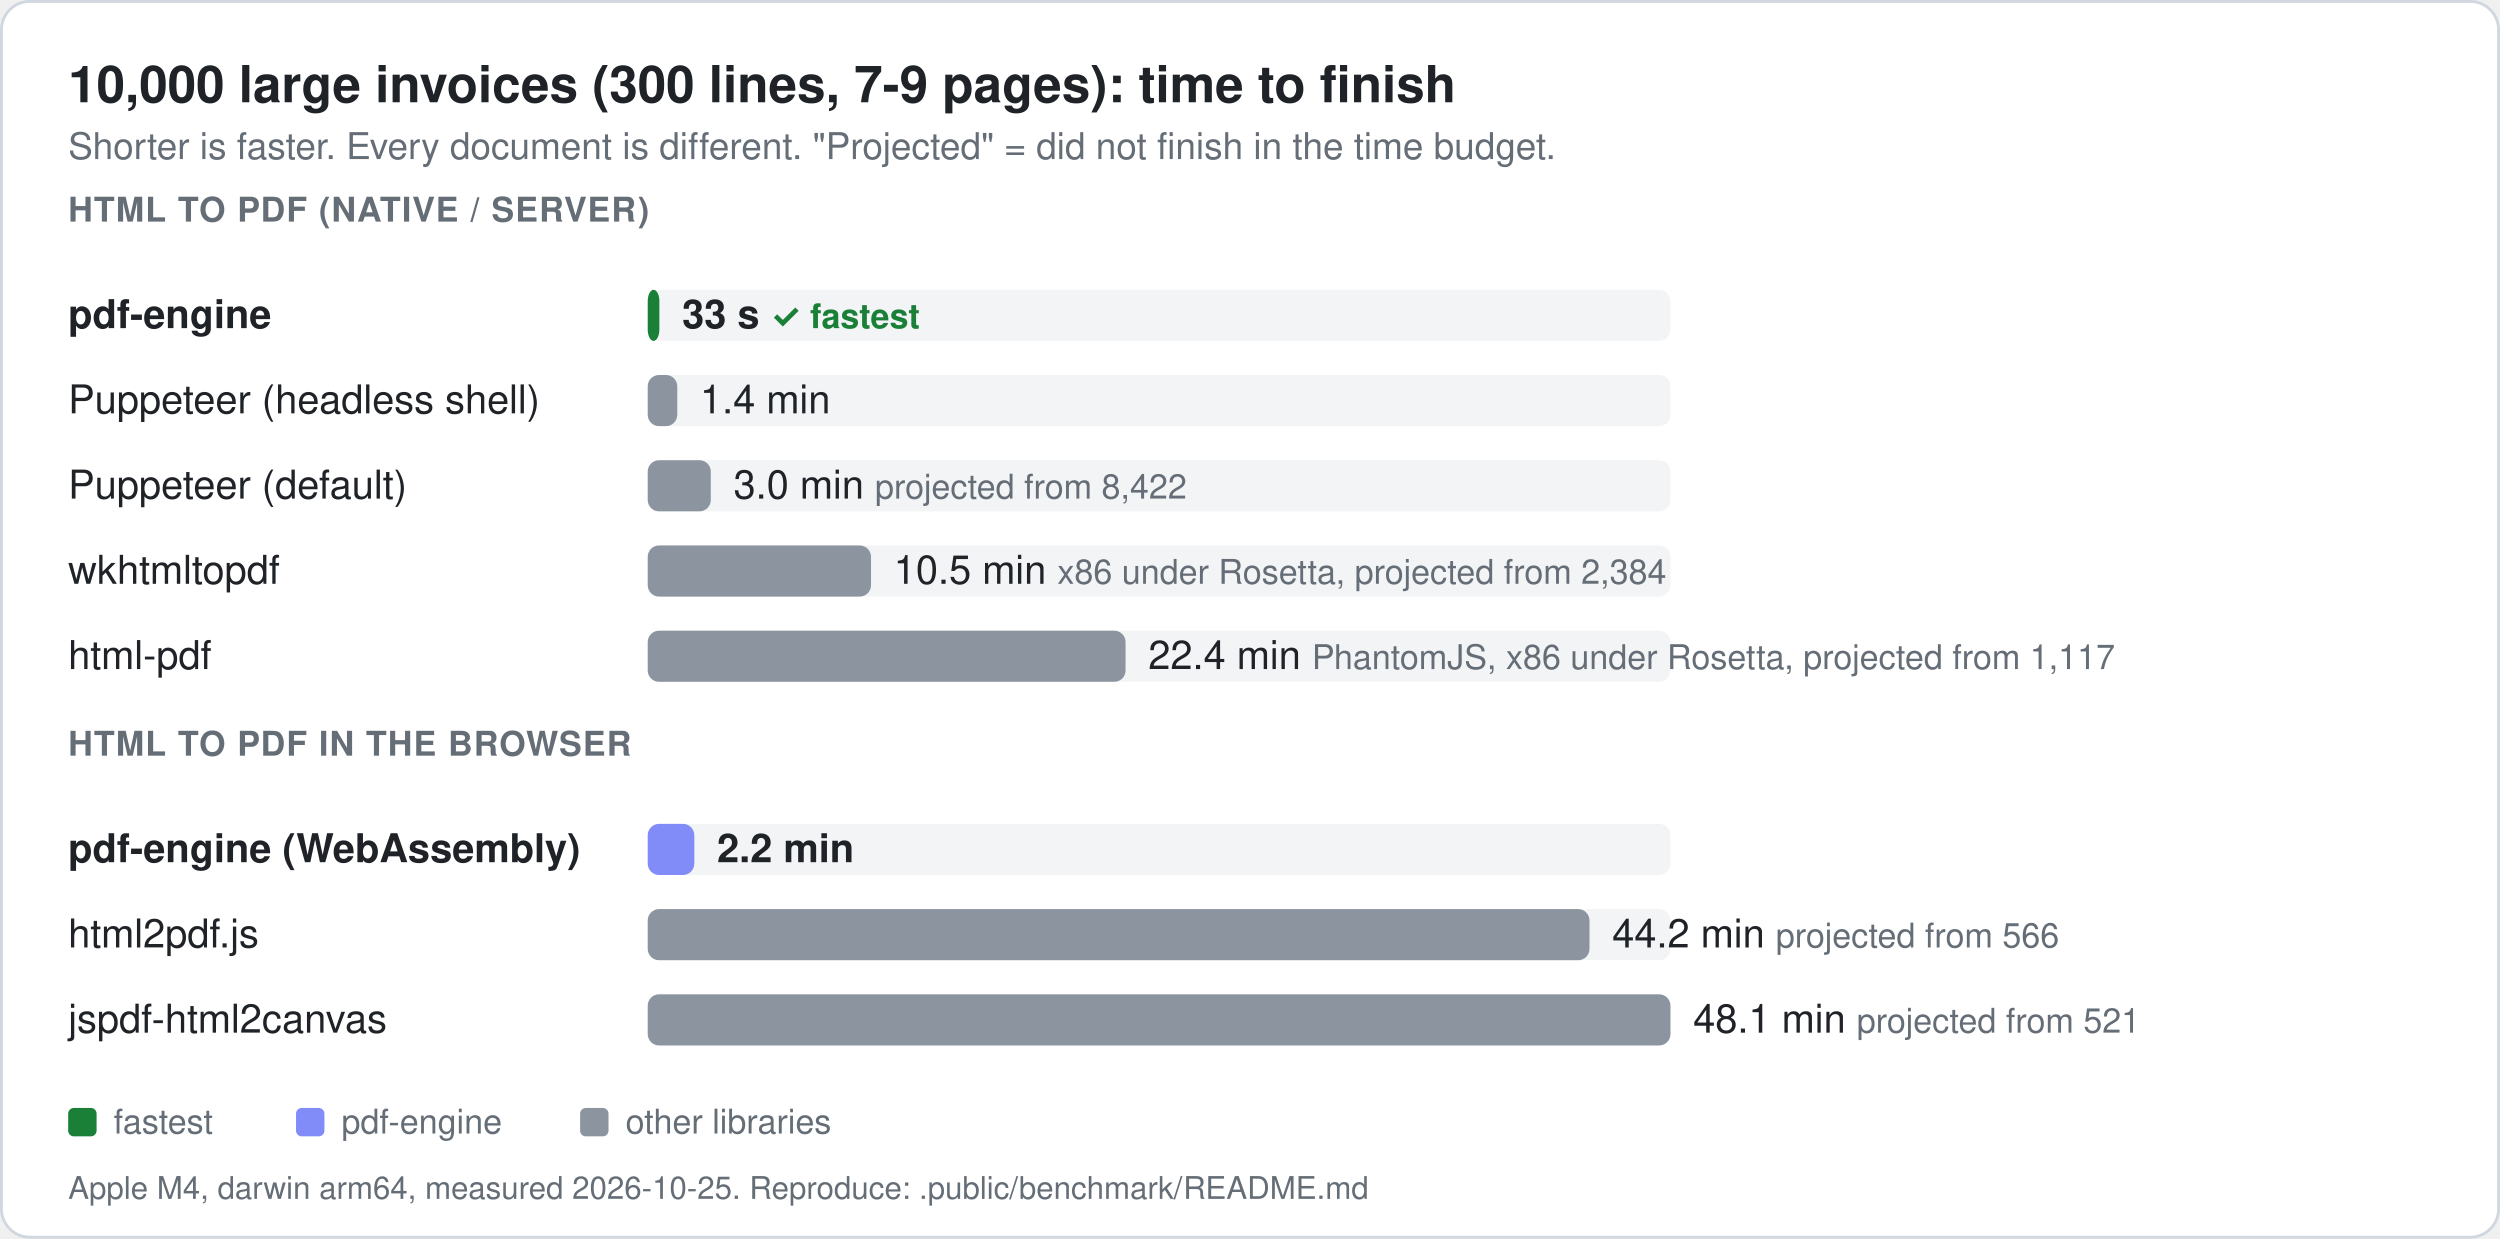
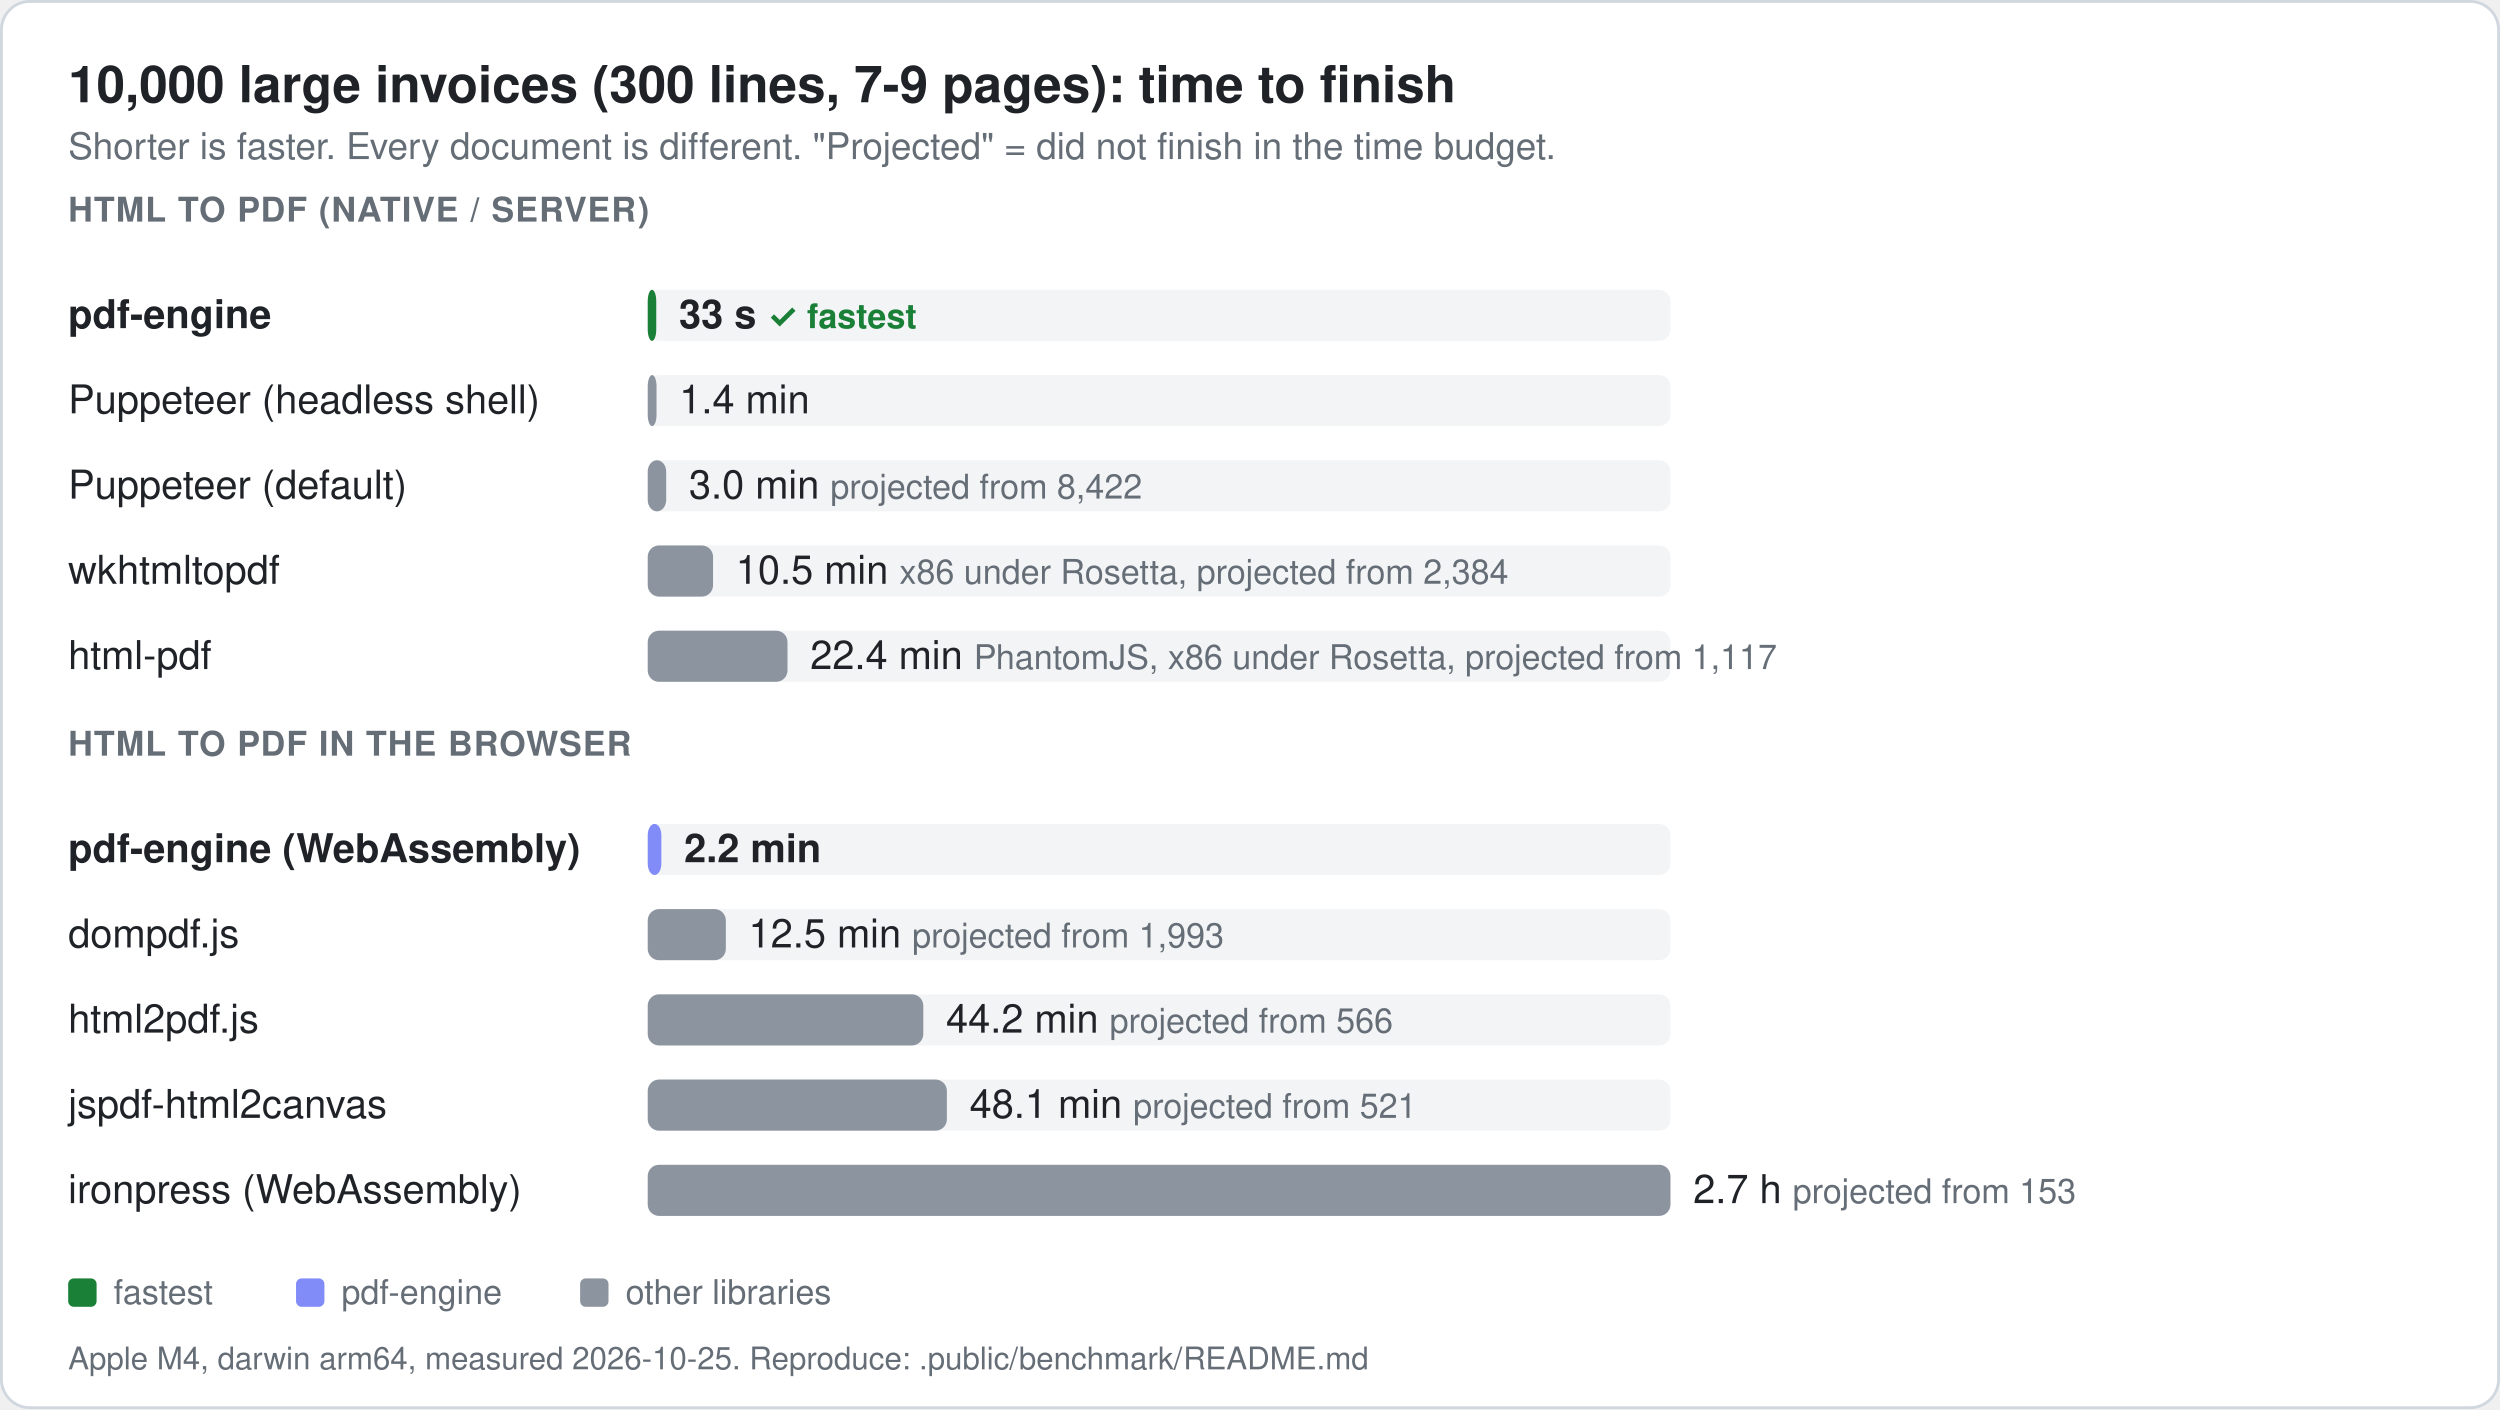
- <svg xmlns="http://www.w3.org/2000/svg" width="880" height="436" viewBox="0 0 880 436" role="img" aria-labelledby="t d" font-family="-apple-system, BlinkMacSystemFont, 'Segoe UI', Helvetica, Arial, sans-serif">
-   <rect x="0.5" y="0.5" width="879" height="435" rx="10" fill="#ffffff" stroke="#d0d7de" />
+ <svg xmlns="http://www.w3.org/2000/svg" width="880" height="496" viewBox="0 0 880 496" role="img" aria-labelledby="t d" font-family="-apple-system, BlinkMacSystemFont, 'Segoe UI', Helvetica, Arial, sans-serif">
+   <rect x="0.5" y="0.5" width="879" height="495" rx="10" fill="#ffffff" stroke="#d0d7de" />
  <text x="24" y="36" font-size="18" font-weight="700" fill="#1f2328">10,000 large invoices (300 lines, 7-9 pages): time to finish</text>
  <text x="24" y="56" font-size="13" fill="#656d76">Shorter is faster. Every document is different. "Projected" = did not finish in the time budget.</text>
  <text x="24" y="78" font-size="12" font-weight="600" fill="#656d76" letter-spacing="0.4">HTML TO PDF (NATIVE / SERVER)</text>
  <text x="24" y="115.5" font-size="14" fill="#1f2328" font-weight="700">pdf-engine</text>
  <rect x="228" y="102" width="360" height="18" rx="4" fill="#f3f4f6" />
-   <rect x="228" y="102" width="4.1" height="18" rx="4" fill="#1a7f37" />
-   <text x="240.1" y="115.5" font-size="14" fill="#1f2328" font-weight="700">33 s <tspan fill="#1a7f37" font-weight="700" font-size="12">✓ fastest</tspan>
+   <rect x="228" y="102" width="3.0" height="18" rx="4" fill="#1a7f37" />
+   <text x="239.0" y="115.5" font-size="14" fill="#1f2328" font-weight="700">33 s <tspan fill="#1a7f37" font-weight="700" font-size="12">✓ fastest</tspan>
  </text>
  <text x="24" y="145.5" font-size="14" fill="#1f2328" font-weight="400">Puppeteer (headless shell)</text>
  <rect x="228" y="132" width="360" height="18" rx="4" fill="#f3f4f6" />
-   <rect x="228" y="132" width="10.4" height="18" rx="4" fill="#8c959f" />
-   <text x="246.4" y="145.5" font-size="14" fill="#1f2328" font-weight="500">1.4 min</text>
+   <rect x="228" y="132" width="3.1" height="18" rx="4" fill="#8c959f" />
+   <text x="239.1" y="145.5" font-size="14" fill="#1f2328" font-weight="500">1.4 min</text>
  <text x="24" y="175.5" font-size="14" fill="#1f2328" font-weight="400">Puppeteer (default)</text>
  <rect x="228" y="162" width="360" height="18" rx="4" fill="#f3f4f6" />
-   <rect x="228" y="162" width="22.2" height="18" rx="4" fill="#8c959f" />
-   <text x="258.2" y="175.5" font-size="14" fill="#1f2328" font-weight="500">3.0 min <tspan fill="#656d76" font-weight="400" font-size="12">projected from 8,422</tspan>
+   <rect x="228" y="162" width="6.5" height="18" rx="4" fill="#8c959f" />
+   <text x="242.5" y="175.5" font-size="14" fill="#1f2328" font-weight="500">3.0 min <tspan fill="#656d76" font-weight="400" font-size="12">projected from 8,422</tspan>
  </text>
  <text x="24" y="205.5" font-size="14" fill="#1f2328" font-weight="400">wkhtmltopdf</text>
  <rect x="228" y="192" width="360" height="18" rx="4" fill="#f3f4f6" />
-   <rect x="228" y="192" width="78.6" height="18" rx="4" fill="#8c959f" />
-   <text x="314.6" y="205.5" font-size="14" fill="#1f2328" font-weight="500">10.5 min <tspan fill="#656d76" font-weight="400" font-size="12">x86 under Rosetta, projected from 2,384</tspan>
+   <rect x="228" y="192" width="23.0" height="18" rx="4" fill="#8c959f" />
+   <text x="259.0" y="205.5" font-size="14" fill="#1f2328" font-weight="500">10.5 min <tspan fill="#656d76" font-weight="400" font-size="12">x86 under Rosetta, projected from 2,384</tspan>
  </text>
  <text x="24" y="235.5" font-size="14" fill="#1f2328" font-weight="400">html-pdf</text>
  <rect x="228" y="222" width="360" height="18" rx="4" fill="#f3f4f6" />
-   <rect x="228" y="222" width="168.2" height="18" rx="4" fill="#8c959f" />
-   <text x="404.2" y="235.5" font-size="14" fill="#1f2328" font-weight="500">22.4 min <tspan fill="#656d76" font-weight="400" font-size="12">PhantomJS, x86 under Rosetta, projected from 1,117</tspan>
+   <rect x="228" y="222" width="49.2" height="18" rx="4" fill="#8c959f" />
+   <text x="285.2" y="235.5" font-size="14" fill="#1f2328" font-weight="500">22.4 min <tspan fill="#656d76" font-weight="400" font-size="12">PhantomJS, x86 under Rosetta, projected from 1,117</tspan>
  </text>
  <text x="24" y="266" font-size="12" font-weight="600" fill="#656d76" letter-spacing="0.4">HTML TO PDF IN THE BROWSER</text>
  <text x="24" y="303.5" font-size="14" fill="#1f2328" font-weight="700">pdf-engine (WebAssembly)</text>
  <rect x="228" y="290" width="360" height="18" rx="4" fill="#f3f4f6" />
-   <rect x="228" y="290" width="16.4" height="18" rx="4" fill="#818cf8" />
-   <text x="252.4" y="303.5" font-size="14" fill="#1f2328" font-weight="700">2.2 min</text>
-   <text x="24" y="333.5" font-size="14" fill="#1f2328" font-weight="400">html2pdf.js</text>
+   <rect x="228" y="290" width="4.8" height="18" rx="4" fill="#818cf8" />
+   <text x="240.8" y="303.5" font-size="14" fill="#1f2328" font-weight="700">2.2 min</text>
+   <text x="24" y="333.5" font-size="14" fill="#1f2328" font-weight="400">dompdf.js</text>
  <rect x="228" y="320" width="360" height="18" rx="4" fill="#f3f4f6" />
-   <rect x="228" y="320" width="331.5" height="18" rx="4" fill="#8c959f" />
-   <text x="567.5" y="333.5" font-size="14" fill="#1f2328" font-weight="500">44.2 min <tspan fill="#656d76" font-weight="400" font-size="12">projected from 566</tspan>
+   <rect x="228" y="320" width="27.5" height="18" rx="4" fill="#8c959f" />
+   <text x="263.5" y="333.5" font-size="14" fill="#1f2328" font-weight="500">12.5 min <tspan fill="#656d76" font-weight="400" font-size="12">projected from 1,993</tspan>
  </text>
-   <text x="24" y="363.5" font-size="14" fill="#1f2328" font-weight="400">jspdf-html2canvas</text>
+   <text x="24" y="363.5" font-size="14" fill="#1f2328" font-weight="400">html2pdf.js</text>
  <rect x="228" y="350" width="360" height="18" rx="4" fill="#f3f4f6" />
-   <rect x="228" y="350" width="360.0" height="18" rx="4" fill="#8c959f" />
-   <text x="596.0" y="363.5" font-size="14" fill="#1f2328" font-weight="500">48.1 min <tspan fill="#656d76" font-weight="400" font-size="12">projected from 521</tspan>
+   <rect x="228" y="350" width="97.0" height="18" rx="4" fill="#8c959f" />
+   <text x="333.0" y="363.5" font-size="14" fill="#1f2328" font-weight="500">44.2 min <tspan fill="#656d76" font-weight="400" font-size="12">projected from 566</tspan>
  </text>
-   <rect x="24" y="390" width="10" height="10" rx="2" fill="#1a7f37" />
-   <text x="40" y="399" font-size="12" fill="#656d76">fastest</text>
-   <rect x="104.2" y="390" width="10" height="10" rx="2" fill="#818cf8" />
-   <text x="120.2" y="399" font-size="12" fill="#656d76">pdf-engine</text>
-   <rect x="204.2" y="390" width="10" height="10" rx="2" fill="#8c959f" />
-   <text x="220.2" y="399" font-size="12" fill="#656d76">other libraries</text>
-   <text x="24" y="422" font-size="11" fill="#656d76">Apple M4, darwin arm64, measured 2026-10-25. Reproduce: .public/benchmark/README.md</text>
+   <text x="24" y="393.5" font-size="14" fill="#1f2328" font-weight="400">jspdf-html2canvas</text>
+   <rect x="228" y="380" width="360" height="18" rx="4" fill="#f3f4f6" />
+   <rect x="228" y="380" width="105.3" height="18" rx="4" fill="#8c959f" />
+   <text x="341.3" y="393.5" font-size="14" fill="#1f2328" font-weight="500">48.1 min <tspan fill="#656d76" font-weight="400" font-size="12">projected from 521</tspan>
+   </text>
+   <text x="24" y="423.5" font-size="14" fill="#1f2328" font-weight="400">ironpress (WebAssembly)</text>
+   <rect x="228" y="410" width="360" height="18" rx="4" fill="#f3f4f6" />
+   <rect x="228" y="410" width="360.0" height="18" rx="4" fill="#8c959f" />
+   <text x="596.0" y="423.5" font-size="14" fill="#1f2328" font-weight="500">2.7 h <tspan fill="#656d76" font-weight="400" font-size="12">projected from 153</tspan>
+   </text>
+   <rect x="24" y="450" width="10" height="10" rx="2" fill="#1a7f37" />
+   <text x="40" y="459" font-size="12" fill="#656d76">fastest</text>
+   <rect x="104.2" y="450" width="10" height="10" rx="2" fill="#818cf8" />
+   <text x="120.2" y="459" font-size="12" fill="#656d76">pdf-engine</text>
+   <rect x="204.2" y="450" width="10" height="10" rx="2" fill="#8c959f" />
+   <text x="220.2" y="459" font-size="12" fill="#656d76">other libraries</text>
+   <text x="24" y="482" font-size="11" fill="#656d76">Apple M4, darwin arm64, measured 2026-10-25. Reproduce: .public/benchmark/README.md</text>
</svg>
